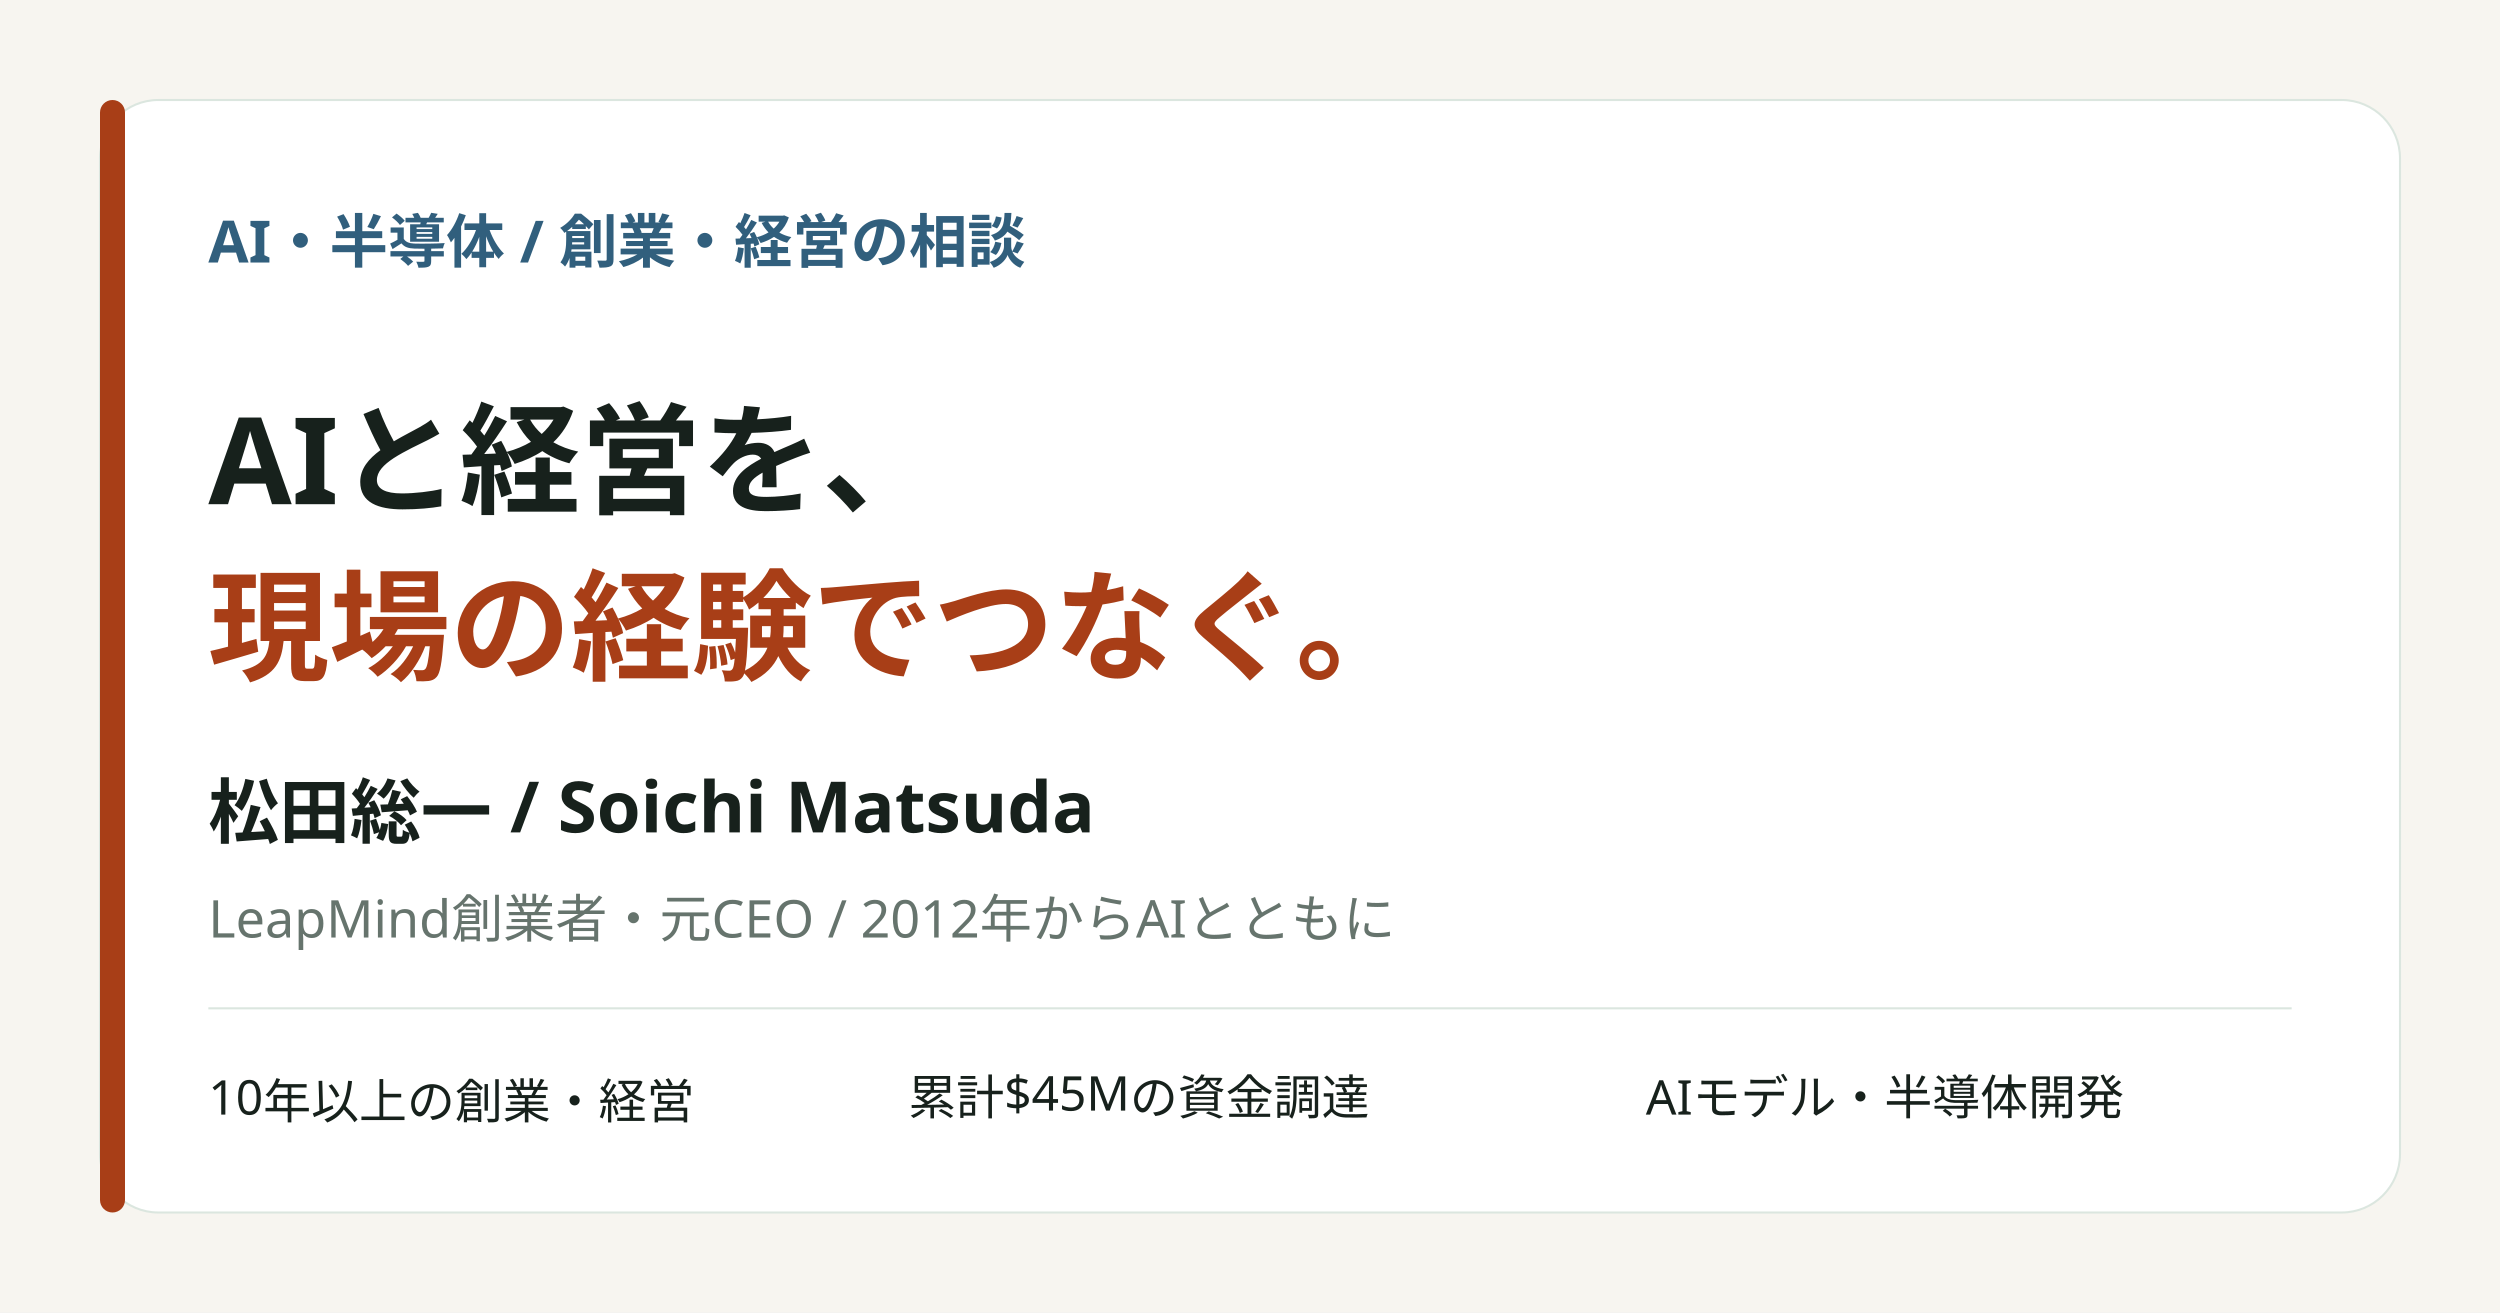
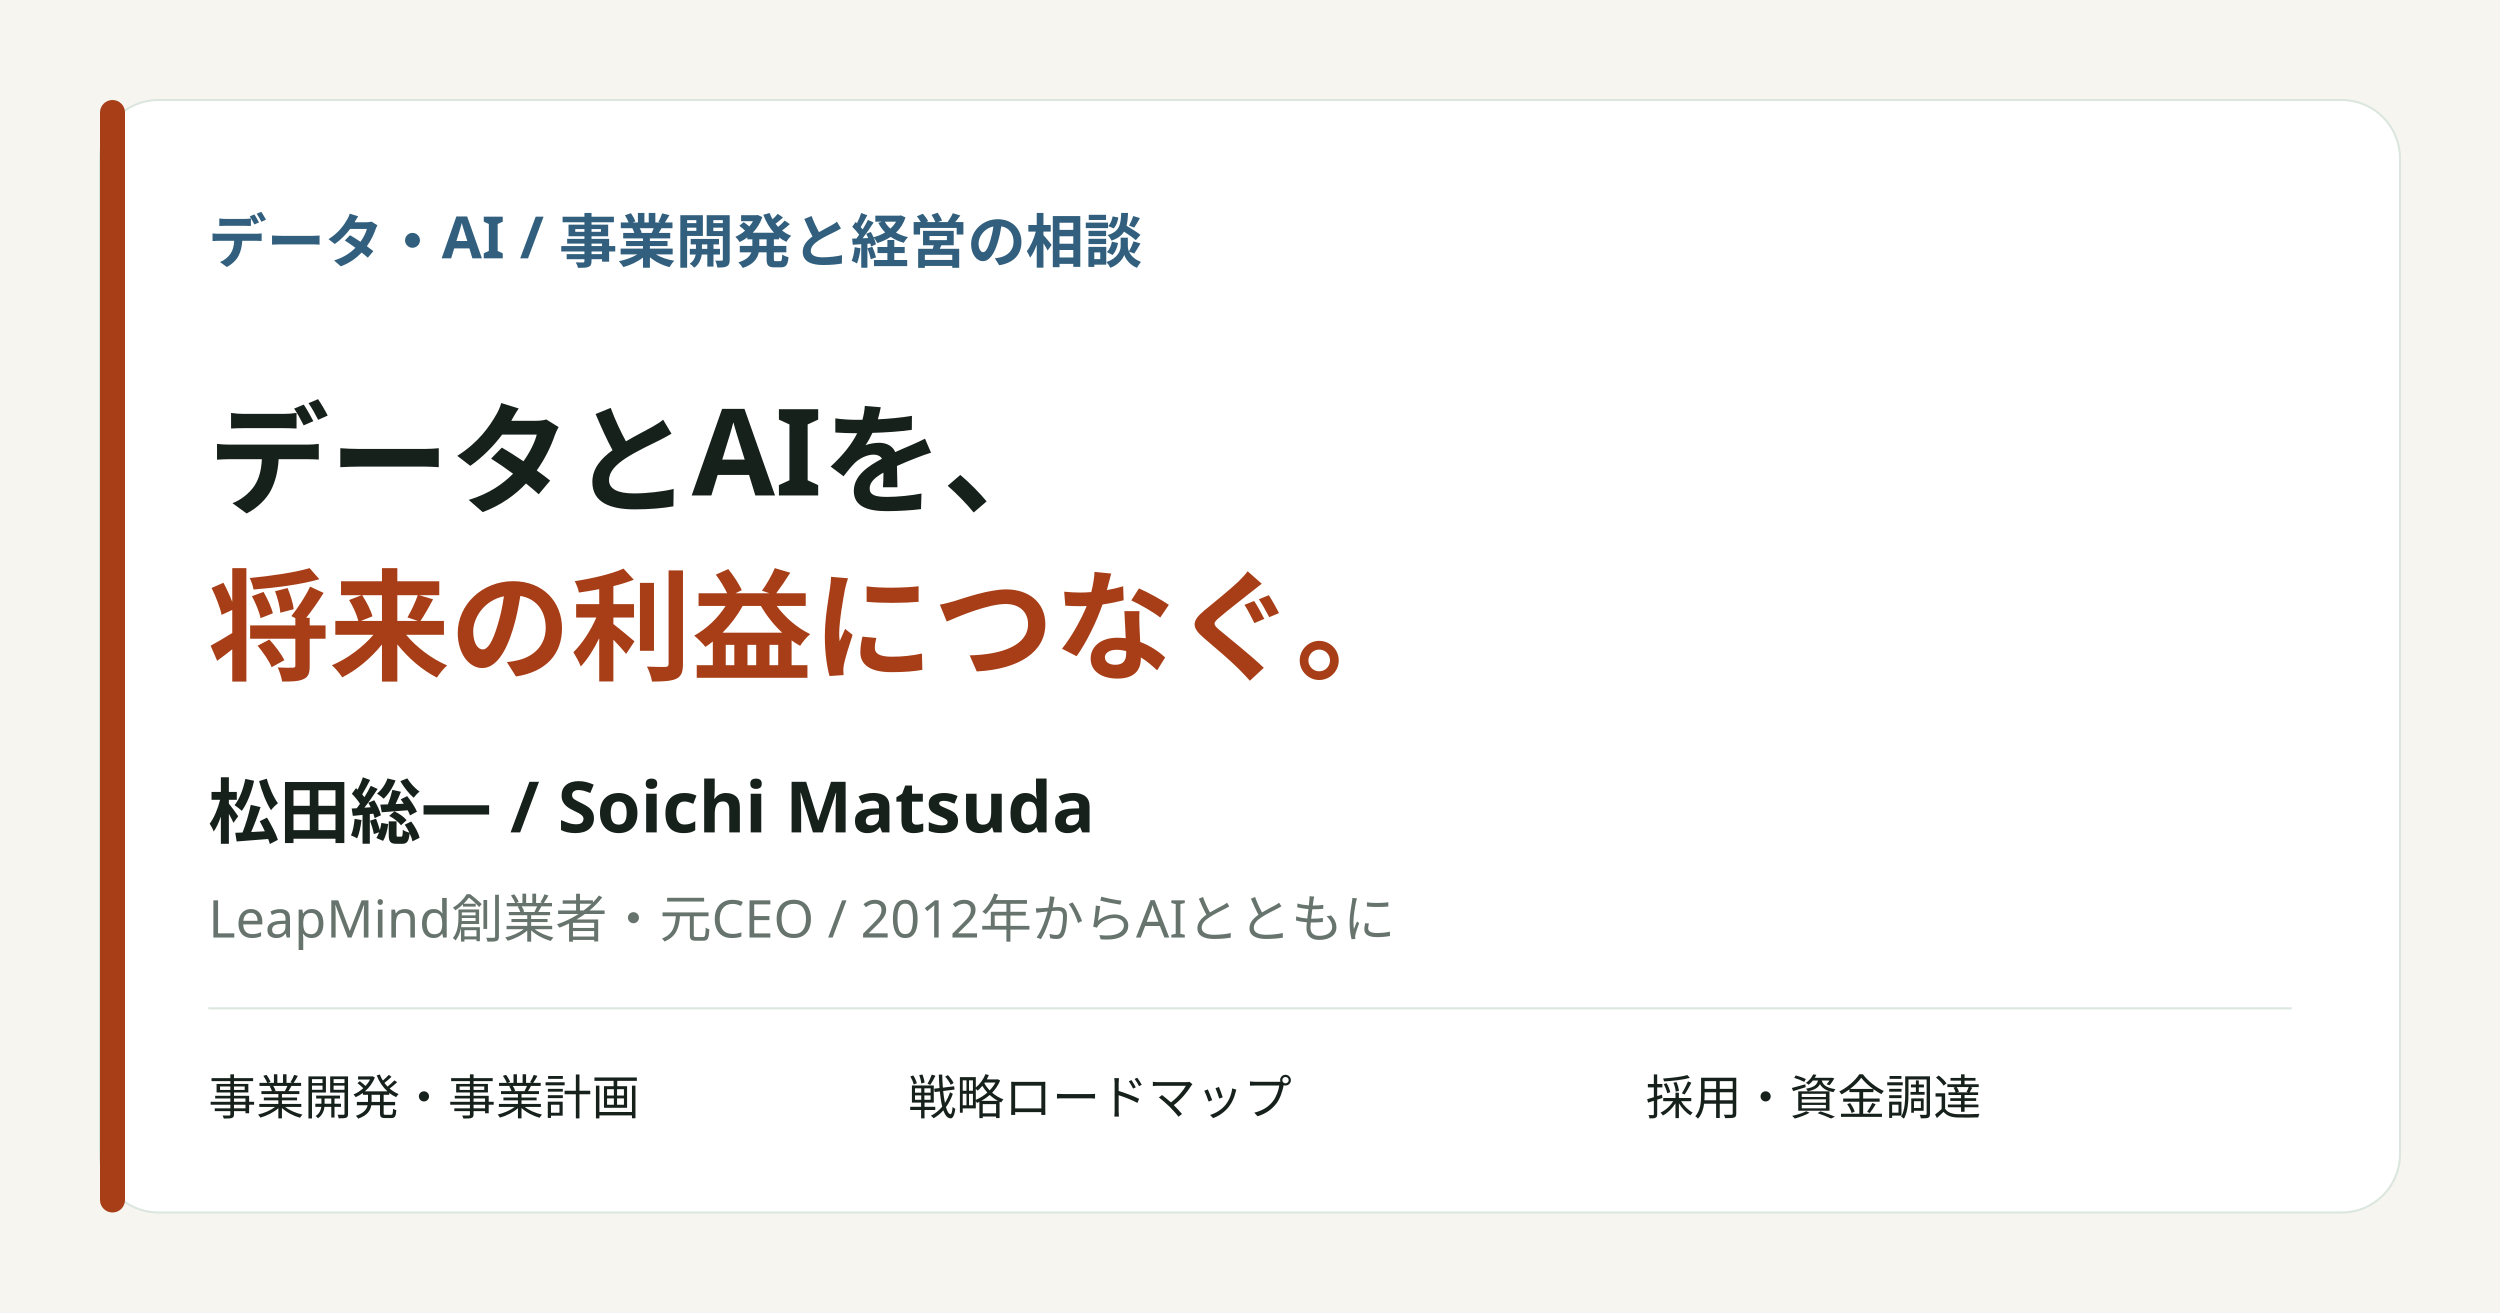
- <svg xmlns="http://www.w3.org/2000/svg" width="1200" height="630" viewBox="0 0 1200 630" role="img" aria-label="松田総一 — AI・半導体の事業化・技術経営支援">
+ <svg xmlns="http://www.w3.org/2000/svg" width="1200" height="630" viewBox="0 0 1200 630" role="img" aria-label="松田総一 — データとAIを、将来の利益につなぐ。">
  <rect width="1200" height="630" fill="#f7f5f0" />
  <rect x="48" y="48" width="1104" height="534" rx="28" fill="white" stroke="#dbe6df" />
  <rect x="48" y="48" width="12" height="534" rx="6" fill="#a83e17" />
  <g font-family="'Hiragino Sans', 'Noto Sans JP', sans-serif">
-     <text x="100" y="126" font-size="28" font-weight="600" fill="#315f7d">AI・半導体 / 創業・経営の相談</text>
-     <text x="100" y="242" font-size="58" font-weight="800" fill="#17211c">AIと経営を、</text>
-     <text x="100" y="322" font-size="58" font-weight="800" fill="#a83e17">現場の経験でつなぐ。</text>
+     <text x="100" y="126" font-size="28" font-weight="600" fill="#315f7d">データ・AI / 事業開発と経営の相談</text>
+     <text x="100" y="242" font-size="58" font-weight="800" fill="#17211c">データとAIを、</text>
+     <text x="100" y="322" font-size="58" font-weight="800" fill="#a83e17">将来の利益につなぐ。</text>
    <text x="100" y="402" font-size="34" font-weight="700" fill="#17211c">松田総一 / Soichi Matsuda</text>
    <text x="100" y="450" font-size="25" fill="#66746d">LeapMind創業者・元CEO / 2012年からAIとともに</text>
    <line x1="100" y1="484" x2="1100" y2="484" stroke="#dbe6df" />
-     <text x="100" y="535" font-size="23" fill="#17211c">10年以上の創業・経営</text>
-     <text x="436" y="535" font-size="23" fill="#17211c">累計$45Mの資金調達</text>
-     <text x="790" y="535" font-size="23" fill="#17211c">AIモデル・半導体開発</text>
+     <text x="100" y="535" font-size="23" fill="#17211c">事業開発・事業計画</text>
+     <text x="436" y="535" font-size="23" fill="#17211c">戦略ロードマップ</text>
+     <text x="790" y="535" font-size="23" fill="#17211c">採用・資金調達</text>
  </g>
</svg>
